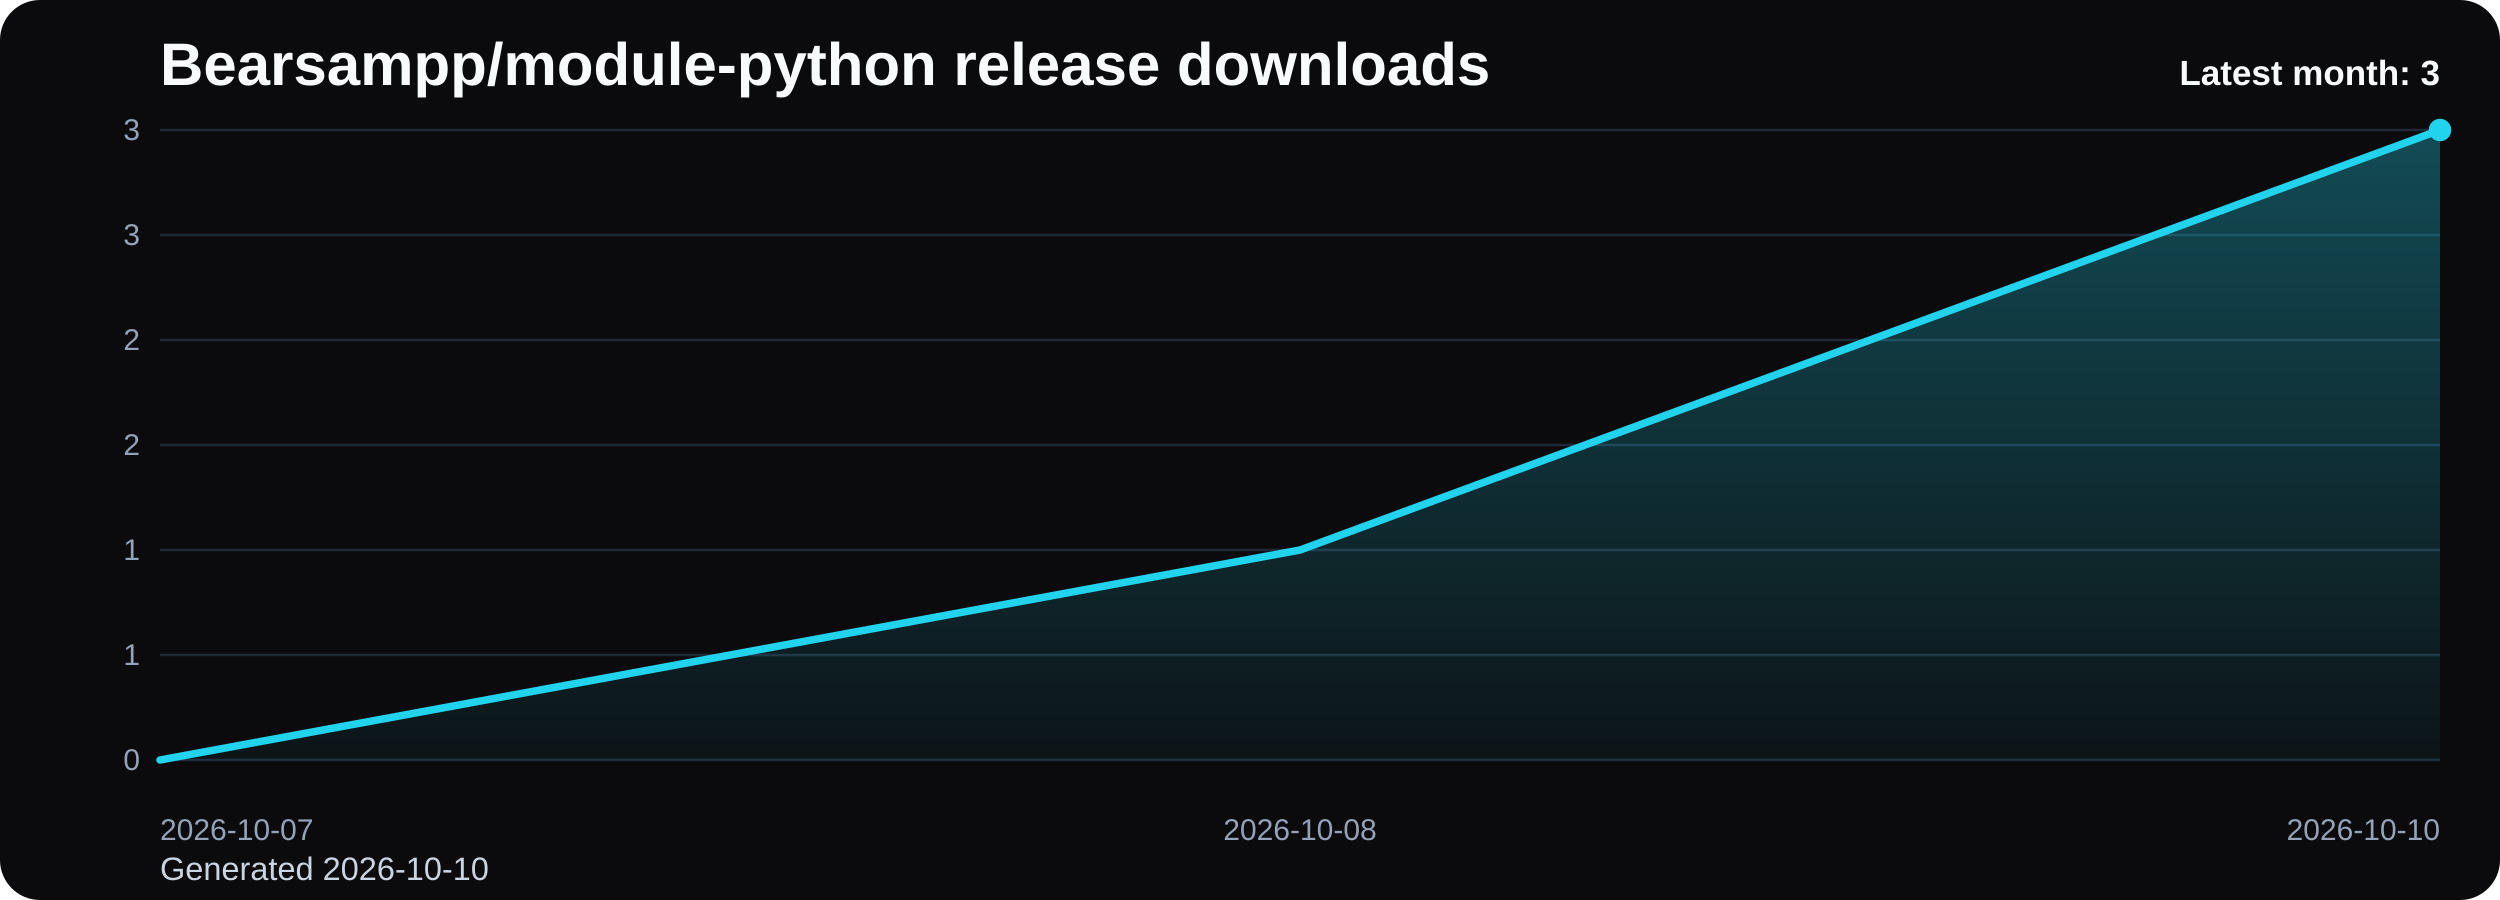
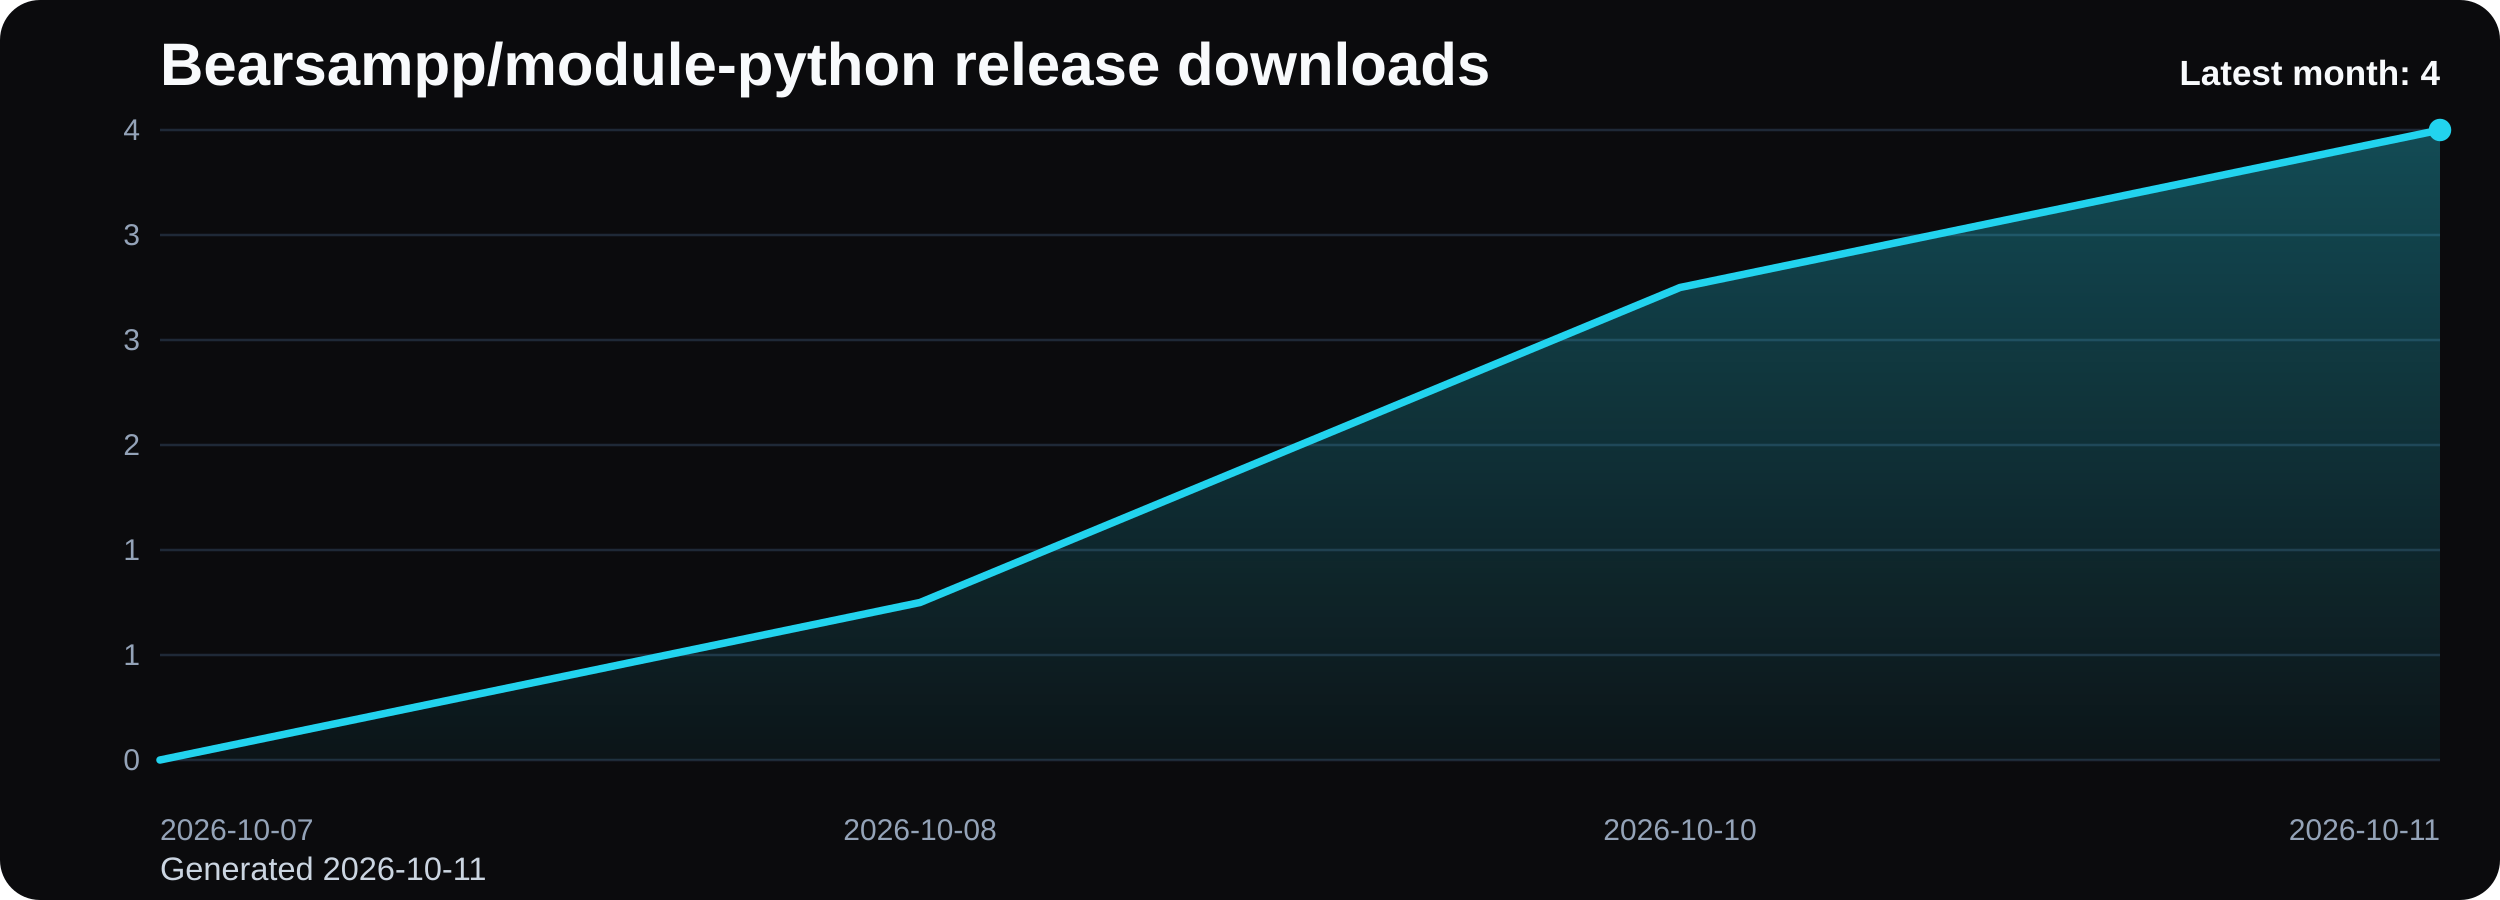
<svg xmlns="http://www.w3.org/2000/svg" viewBox="0 0 1000 360" role="img" aria-label="Bearsampp/module-python release downloads chart">
  <defs>
    <linearGradient id="fill-monthly-black" x1="0" y1="0" x2="0" y2="1">
      <stop offset="0%" stop-color="#22d3ee" stop-opacity="0.32" />
      <stop offset="100%" stop-color="#22d3ee" stop-opacity="0.05" />
    </linearGradient>
    <style>
      .bg { fill: #0b0b0d; }
      .title { font: 700 24px Arial, sans-serif; fill: #f8fafc; }
      .sub { font: 400 13px Arial, sans-serif; fill: #cbd5e1; }
      .grid { stroke: #1f2937; stroke-width: 1; }
      .axis { font: 400 12px Arial, sans-serif; fill: #94a3b8; }
      .line { fill: none; stroke: #22d3ee; stroke-width: 3; stroke-linecap: round; stroke-linejoin: round; }
      .dot { fill: #22d3ee; }
      .value { font: 600 11px Arial, sans-serif; fill: #cbd5e1; }
      .latest { font: 700 14px Arial, sans-serif; fill: #f8fafc; }
    </style>
  </defs>
  <rect class="bg" x="0" y="0" width="1000" height="360" rx="16" />
  <text class="title" x="64" y="34">Bearsampp/module-python release downloads</text>
-   <text class="sub" x="64" y="352">Generated 2026-10-10</text>
+   <text class="sub" x="64" y="352">Generated 2026-10-11</text>
  <line x1="64" y1="52.00" x2="976" y2="52.00" class="grid" />
-   <text x="56" y="56.00" text-anchor="end" class="axis">3</text>
+   <text x="56" y="56.00" text-anchor="end" class="axis">4</text>
  <line x1="64" y1="94.00" x2="976" y2="94.00" class="grid" />
  <text x="56" y="98.00" text-anchor="end" class="axis">3</text>
  <line x1="64" y1="136.00" x2="976" y2="136.00" class="grid" />
-   <text x="56" y="140.00" text-anchor="end" class="axis">2</text>
+   <text x="56" y="140.00" text-anchor="end" class="axis">3</text>
  <line x1="64" y1="178.00" x2="976" y2="178.00" class="grid" />
  <text x="56" y="182.00" text-anchor="end" class="axis">2</text>
  <line x1="64" y1="220.00" x2="976" y2="220.00" class="grid" />
  <text x="56" y="224.00" text-anchor="end" class="axis">1</text>
  <line x1="64" y1="262.00" x2="976" y2="262.00" class="grid" />
  <text x="56" y="266.00" text-anchor="end" class="axis">1</text>
  <line x1="64" y1="304.00" x2="976" y2="304.00" class="grid" />
  <text x="56" y="308.00" text-anchor="end" class="axis">0</text>
-   <path d="M 64.00 304 L 64.00 304.00 L 520.00 220.00 L 976.00 52.00 L 976.00 304 Z" fill="url(#fill-monthly-black)" />
-   <polyline class="line" points="64.00,304.00 520.00,220.00 976.00,52.00" />
+   <path d="M 64.00 304 L 64.00 304.00 L 368.00 241.00 L 672.00 115.00 L 976.00 52.00 L 976.00 304 Z" fill="url(#fill-monthly-black)" />
+   <polyline class="line" points="64.00,304.00 368.00,241.00 672.00,115.00 976.00,52.00" />
  <circle class="dot" cx="976.00" cy="52.00" r="4.5" />
  <text class="axis" x="64.00" y="336" text-anchor="start">2026-10-07</text>
-   <text class="axis" x="520.00" y="336" text-anchor="middle">2026-10-08</text>
-   <text class="axis" x="976.00" y="336" text-anchor="end">2026-10-10</text>
-   <text class="latest" x="976" y="34" text-anchor="end">Latest month: 3</text>
+   <text class="axis" x="368.00" y="336" text-anchor="middle">2026-10-08</text>
+   <text class="axis" x="672.00" y="336" text-anchor="middle">2026-10-10</text>
+   <text class="axis" x="976.00" y="336" text-anchor="end">2026-10-11</text>
+   <text class="latest" x="976" y="34" text-anchor="end">Latest month: 4</text>
</svg>
